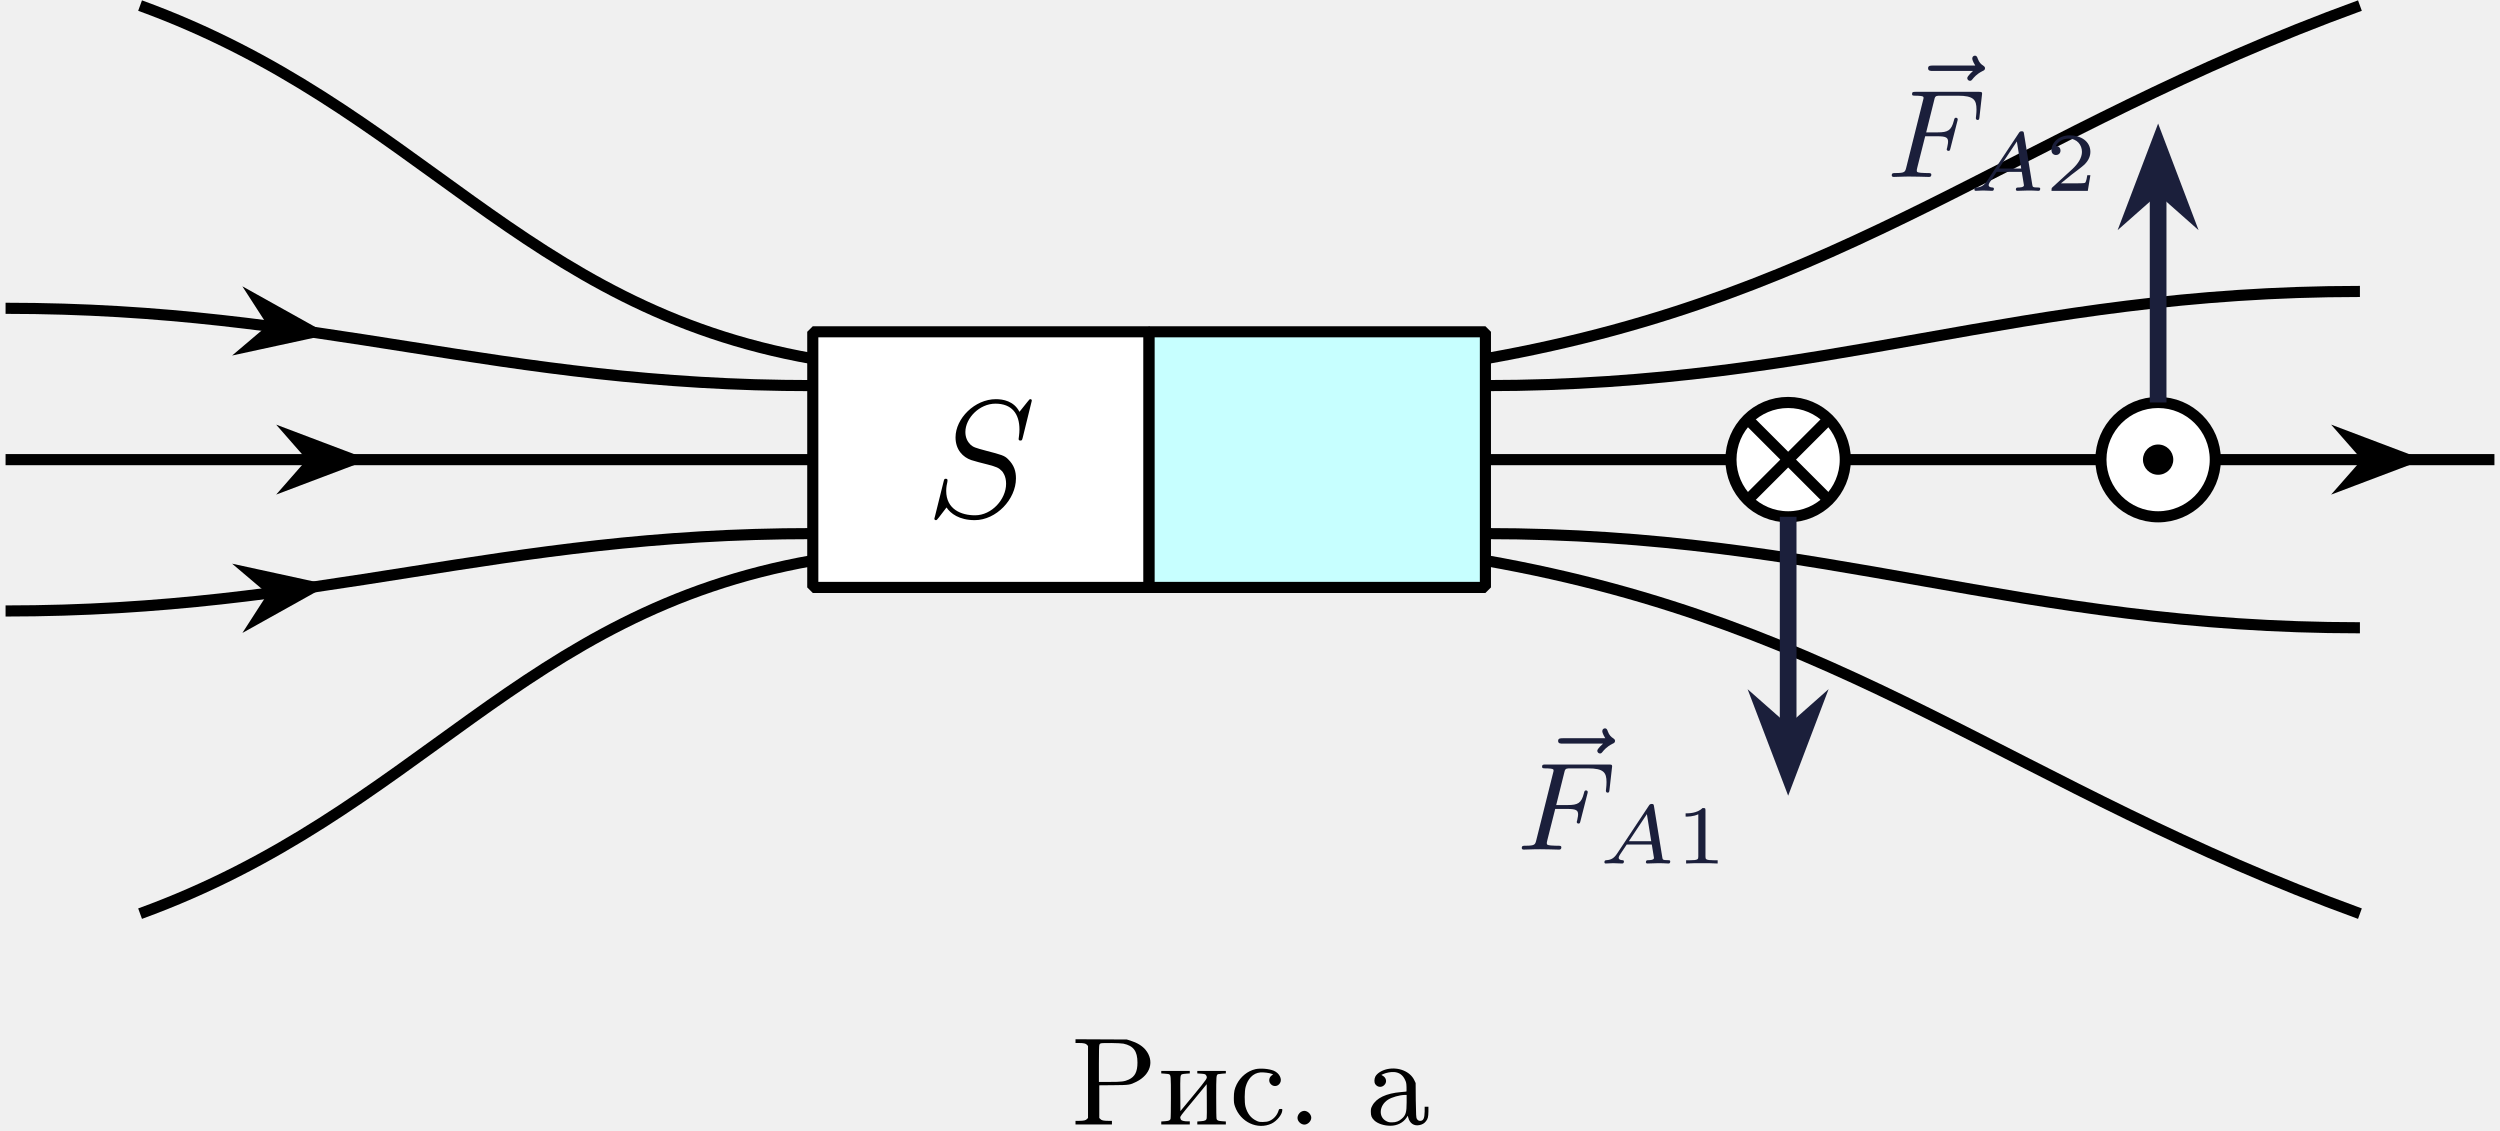
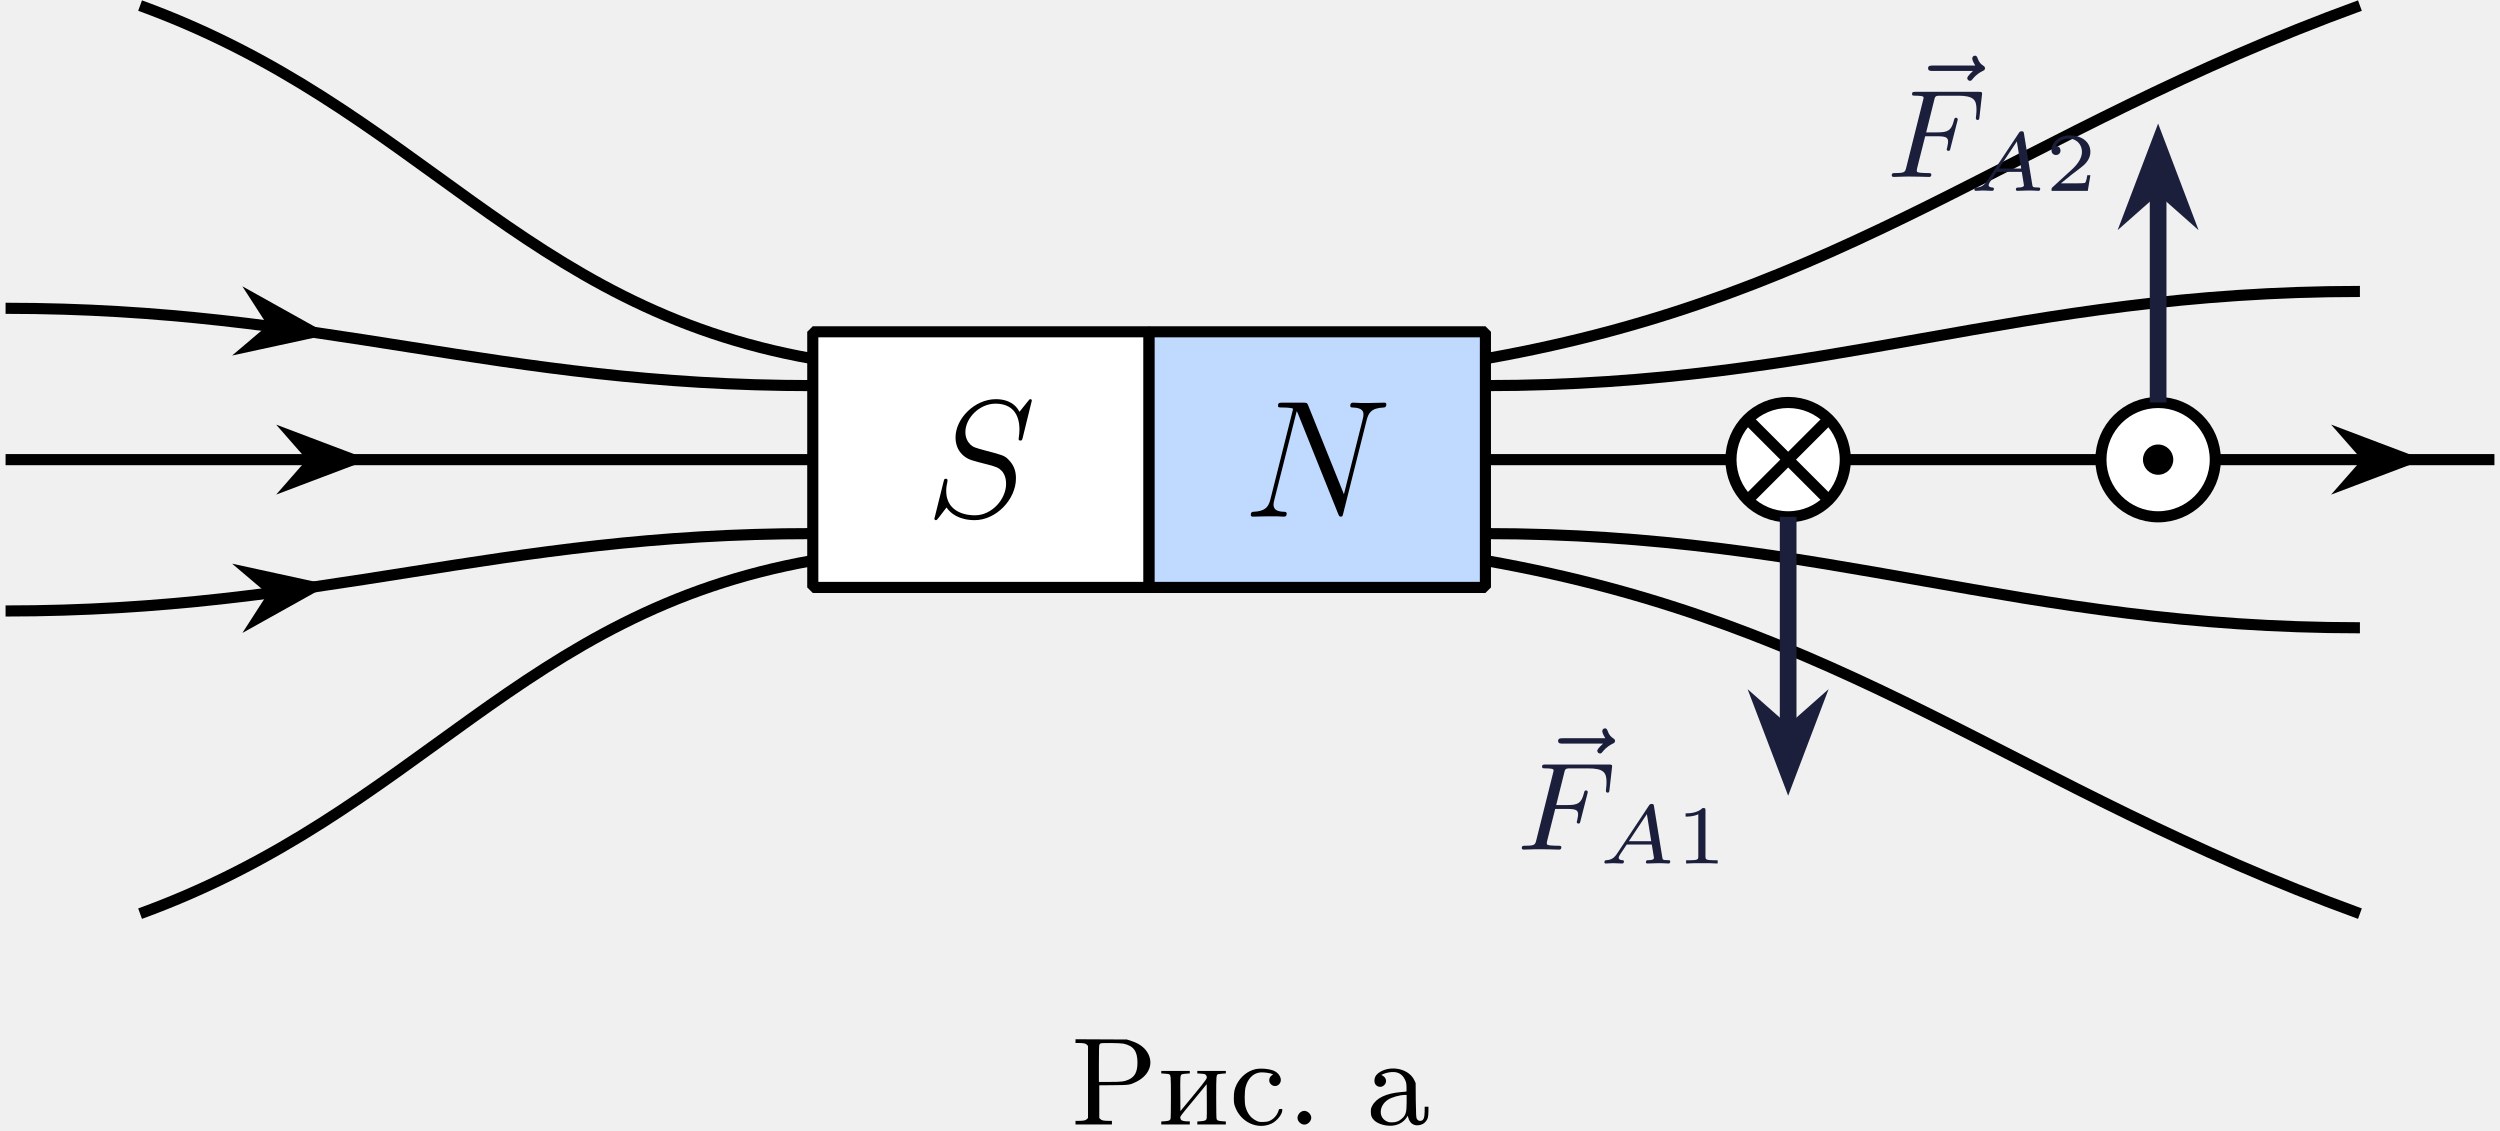
<svg xmlns="http://www.w3.org/2000/svg" xmlns:xlink="http://www.w3.org/1999/xlink" version="1.1" width="232.827pt" height="105.248pt" viewBox="-70.008 -70.008 179.098 80.96">
  <defs>
    <path id="g1-46" d="M1.031-.915C.888-.825 .78-.646 .78-.493C.771-.242 1.022 0 1.273 0C1.515 0 1.766-.242 1.766-.493C1.766-.735 1.515-.986 1.264-.986C1.201-.986 1.103-.959 1.031-.915Z" />
    <path id="g1-208" d="M.359-5.981V-5.846H.601C.95-5.846 1.103-5.81 1.184-5.712L1.255-5.631V-3.058V-.475L1.184-.403C1.103-.305 .95-.269 .601-.269H.359V-.134V-.009H1.659H2.968V-.134V-.269H2.717C2.367-.269 2.215-.305 2.134-.403L2.062-.475V-1.65V-2.815L3.075-2.824C4.223-2.833 4.259-2.842 4.716-3.067C5.738-3.578 6.025-4.555 5.38-5.353C5.147-5.64 4.761-5.873 4.295-6.016L4.035-6.097L2.197-6.106L.359-6.115ZM3.784-5.801C4.51-5.649 4.797-5.263 4.797-4.447C4.797-3.793 4.618-3.434 4.178-3.228C3.865-3.084 3.658-3.058 2.806-3.058H2.035V-4.367C2.035-5.227 2.044-5.694 2.071-5.73C2.089-5.765 2.125-5.801 2.161-5.819C2.277-5.864 3.551-5.846 3.784-5.801Z" />
    <path id="g1-224" d="M1.56-3.972C1.175-3.882 .852-3.676 .726-3.443C.646-3.282 .637-3.031 .708-2.914C.888-2.636 1.246-2.636 1.426-2.905C1.56-3.102 1.488-3.362 1.273-3.488L1.157-3.56L1.291-3.622C1.515-3.721 1.847-3.784 2.071-3.766C2.43-3.739 2.69-3.56 2.851-3.21C2.932-3.04 2.95-2.977 2.959-2.69C2.968-2.511 2.959-2.367 2.95-2.367C2.932-2.367 2.762-2.349 2.573-2.331C1.497-2.242 .789-1.901 .502-1.345C.412-1.175 .403-1.121 .403-.915C.403-.628 .457-.493 .646-.305C.879-.072 1.363 .09 1.82 .081C2.277 .081 2.708-.126 2.95-.484L3.049-.637L3.084-.502C3.192-.09 3.497 .117 3.882 .036C4.089 0 4.25-.099 4.358-.251C4.492-.421 4.519-.547 4.528-.933V-1.282H4.394H4.259V-.933C4.25-.448 4.169-.269 3.936-.269C3.829-.269 3.757-.314 3.694-.421C3.649-.511 3.64-.655 3.622-1.748L3.613-2.977L3.515-3.183C3.219-3.811 2.376-4.151 1.56-3.972ZM2.968-1.587C2.968-.879 2.905-.664 2.618-.421C2.421-.242 2.206-.161 1.928-.161C1.722-.161 1.668-.17 1.506-.251C.933-.547 .995-1.372 1.632-1.784C1.91-1.964 2.457-2.116 2.824-2.125H2.968Z" />
    <path id="g1-232" d="M.233-3.757V-3.667L.484-3.649C.619-3.64 .753-3.622 .78-3.613C.924-3.551 .924-3.506 .924-1.946C.924-1.094 .915-.448 .897-.403C.852-.296 .771-.26 .484-.242L.233-.224V-.117V-.009H1.255H2.277V-.126V-.233H2.107C1.892-.233 1.713-.278 1.659-.332C1.632-.359 1.605-.421 1.596-.484C1.578-.583 1.605-.619 2.537-1.739L3.488-2.896L3.497-1.722C3.506-1.076 3.497-.502 3.488-.448C3.461-.314 3.371-.26 3.067-.242L2.815-.224V-.117V-.009H3.838H4.86V-.117V-.224L4.609-.242C4.322-.26 4.232-.296 4.196-.403C4.178-.448 4.169-1.094 4.169-1.946C4.169-3.506 4.169-3.551 4.304-3.613C4.34-3.622 4.474-3.64 4.609-3.649L4.86-3.667V-3.757V-3.847H3.838H2.815V-3.757V-3.667L3.067-3.649C3.362-3.631 3.407-3.613 3.461-3.506C3.551-3.327 3.551-3.327 2.555-2.116L1.605-.968L1.596-2.188C1.587-3.461 1.587-3.533 1.713-3.604C1.748-3.622 1.892-3.64 2.026-3.649L2.277-3.667V-3.757V-3.847H1.255H.233Z" />
    <path id="g1-241" d="M1.865-3.972C1.3-3.847 .798-3.434 .52-2.887C.359-2.555 .314-2.349 .314-1.919C.314-1.587 .323-1.515 .395-1.3C.789-.17 2.017 .395 3.013-.072C3.389-.251 3.775-.717 3.784-1.022C3.793-1.121 3.784-1.121 3.676-1.121C3.56-1.121 3.551-1.121 3.506-.968C3.398-.646 3.147-.377 2.851-.26C2.717-.206 2.618-.197 2.394-.188C2.134-.188 2.089-.197 1.91-.287C1.533-.466 1.282-.798 1.148-1.282C1.067-1.578 1.076-2.385 1.157-2.699C1.246-3.013 1.354-3.21 1.533-3.407C1.722-3.604 1.946-3.712 2.215-3.739C2.439-3.757 2.869-3.703 3.022-3.64L3.129-3.596L3.04-3.533C2.851-3.407 2.789-3.147 2.914-2.959C3.093-2.69 3.461-2.699 3.622-2.977C3.793-3.255 3.578-3.685 3.183-3.856C2.851-3.999 2.224-4.053 1.865-3.972Z" />
    <path id="g4-49" d="M2.146-3.796C2.146-3.975 2.122-3.975 1.943-3.975C1.548-3.593 .938-3.593 .723-3.593V-3.359C.879-3.359 1.273-3.359 1.632-3.527V-.508C1.632-.311 1.632-.233 1.016-.233H.759V0C1.088-.024 1.554-.024 1.889-.024S2.69-.024 3.019 0V-.233H2.762C2.146-.233 2.146-.311 2.146-.508V-3.796Z" />
    <path id="g4-50" d="M3.216-1.118H2.995C2.983-1.034 2.923-.64 2.833-.574C2.792-.538 2.307-.538 2.224-.538H1.106L1.871-1.16C2.074-1.321 2.606-1.704 2.792-1.883C2.971-2.062 3.216-2.367 3.216-2.792C3.216-3.539 2.54-3.975 1.739-3.975C.968-3.975 .43-3.467 .43-2.905C.43-2.6 .687-2.564 .753-2.564C.903-2.564 1.076-2.672 1.076-2.887C1.076-3.019 .998-3.21 .735-3.21C.873-3.515 1.237-3.742 1.65-3.742C2.277-3.742 2.612-3.276 2.612-2.792C2.612-2.367 2.331-1.931 1.913-1.548L.496-.251C.436-.191 .43-.185 .43 0H3.031L3.216-1.118Z" />
    <path id="g2-65" d="M1.351-.729C1.124-.383 .921-.263 .586-.239C.502-.233 .43-.227 .43-.09C.43-.03 .478 0 .52 0C.687 0 .885-.024 1.058-.024C1.201-.024 1.554 0 1.698 0C1.763 0 1.829-.03 1.829-.149C1.829-.233 1.745-.239 1.728-.239C1.584-.245 1.453-.281 1.453-.412C1.453-.484 1.518-.586 1.536-.622L2.026-1.357H3.826L3.981-.395C3.981-.239 3.634-.239 3.575-.239C3.497-.239 3.401-.239 3.401-.09C3.401-.06 3.431 0 3.503 0C3.682 0 4.119-.024 4.298-.024C4.417-.024 4.531-.018 4.651-.018S4.902 0 5.015 0C5.051 0 5.147 0 5.147-.149C5.147-.239 5.069-.239 4.979-.239C4.609-.239 4.603-.281 4.579-.43L3.981-4.107C3.963-4.214 3.957-4.268 3.826-4.268C3.7-4.268 3.664-4.22 3.61-4.136L1.351-.729ZM2.182-1.596L3.473-3.539L3.784-1.596H2.182Z" />
    <path id="g0-70" d="M2.789-2.914H3.667C4.304-2.914 4.429-2.806 4.429-2.52C4.429-2.493 4.42-2.331 4.367-2.116C4.331-2.008 4.331-2 4.331-1.982C4.331-1.946 4.358-1.865 4.456-1.865S4.564-1.91 4.6-2.053L5.093-3.99C5.102-4.026 5.12-4.08 5.12-4.125C5.12-4.178 5.084-4.241 4.994-4.241C4.896-4.241 4.878-4.178 4.842-4.026C4.663-3.327 4.411-3.192 3.685-3.192H2.86C2.977-3.685 3.434-5.523 3.47-5.64C3.533-5.819 3.631-5.819 3.9-5.819H5.138C6.267-5.819 6.465-5.523 6.465-4.833C6.465-4.528 6.42-4.286 6.42-4.214S6.465-4.08 6.545-4.08C6.653-4.08 6.662-4.142 6.68-4.304L6.868-5.972C6.868-6.097 6.779-6.097 6.608-6.097H2.116C1.937-6.097 1.847-6.097 1.847-5.936C1.847-5.819 1.937-5.819 2.125-5.819C2.161-5.819 2.322-5.819 2.466-5.801C2.663-5.774 2.672-5.738 2.672-5.658C2.672-5.631 2.672-5.613 2.627-5.452L1.435-.681C1.354-.359 1.336-.278 .664-.278C.493-.278 .395-.278 .395-.117C.395-.063 .421 0 .529 0C.628 0 1.049-.009 1.139-.018C1.21-.027 1.524-.027 1.722-.027C1.892-.027 2.143-.018 2.358-.018S2.824 0 3.04 0C3.111 0 3.228 0 3.228-.161C3.228-.278 3.138-.278 2.95-.278C2.932-.278 2.699-.278 2.484-.296C2.206-.323 2.188-.359 2.188-.466C2.188-.484 2.188-.538 2.224-.672L2.789-2.914Z" />
    <path id="g0-126" d="M4.86-5.326C4.842-5.308 4.447-4.958 4.447-4.815C4.447-4.707 4.537-4.618 4.645-4.618C4.734-4.618 4.779-4.68 4.815-4.725C4.914-4.851 5.12-5.102 5.523-5.308C5.631-5.353 5.721-5.398 5.721-5.523C5.721-5.622 5.631-5.676 5.586-5.712C5.452-5.792 5.299-5.927 5.2-6.205C5.165-6.312 5.129-6.42 4.994-6.42C4.914-6.42 4.806-6.357 4.806-6.223C4.806-6.061 4.985-5.765 5.021-5.712H1.973C1.82-5.712 1.641-5.712 1.641-5.523C1.641-5.326 1.811-5.326 1.973-5.326H4.86Z" />
+     <path id="g3-78" d="M8.847-6.91C8.978-7.424 9.17-7.783 10.078-7.819C10.114-7.819 10.258-7.831 10.258-8.034C10.258-8.165 10.15-8.165 10.102-8.165C9.863-8.165 9.253-8.141 9.014-8.141H8.44C8.273-8.141 8.058-8.165 7.89-8.165C7.819-8.165 7.675-8.165 7.675-7.938C7.675-7.819 7.771-7.819 7.855-7.819C8.572-7.795 8.62-7.52 8.62-7.305C8.62-7.197 8.608-7.161 8.572-6.994L7.221-1.602L4.663-7.962C4.579-8.153 4.567-8.165 4.304-8.165H2.845C2.606-8.165 2.499-8.165 2.499-7.938C2.499-7.819 2.582-7.819 2.809-7.819C2.869-7.819 3.575-7.819 3.575-7.711C3.575-7.687 3.551-7.592 3.539-7.556L1.949-1.219C1.805-.634 1.518-.383 .729-.347C.669-.347 .55-.335 .55-.12C.55 0 .669 0 .705 0C.944 0 1.554-.024 1.793-.024H2.367C2.534-.024 2.738 0 2.905 0C2.989 0 3.12 0 3.12-.227C3.12-.335 3.001-.347 2.953-.347C2.558-.359 2.176-.43 2.176-.861C2.176-.956 2.2-1.064 2.224-1.16L3.838-7.556C3.909-7.436 3.909-7.412 3.957-7.305L6.802-.215C6.862-.072 6.886 0 6.994 0C7.113 0 7.125-.036 7.173-.239L8.847-6.91Z" />
    <path id="g3-83" d="M7.592-8.309C7.592-8.416 7.508-8.416 7.484-8.416C7.436-8.416 7.424-8.404 7.281-8.225C7.209-8.141 6.719-7.52 6.707-7.508C6.312-8.285 5.523-8.416 5.021-8.416C3.503-8.416 2.128-7.03 2.128-5.679C2.128-4.782 2.666-4.256 3.252-4.053C3.383-4.005 4.089-3.814 4.447-3.73C5.057-3.563 5.212-3.515 5.464-3.252C5.511-3.192 5.75-2.917 5.75-2.355C5.75-1.243 4.722-.096 3.527-.096C2.546-.096 1.459-.514 1.459-1.853C1.459-2.08 1.506-2.367 1.542-2.487C1.542-2.523 1.554-2.582 1.554-2.606C1.554-2.654 1.53-2.714 1.435-2.714C1.327-2.714 1.315-2.69 1.267-2.487L.658-.036C.658-.024 .61 .132 .61 .143C.61 .251 .705 .251 .729 .251C.777 .251 .789 .239 .933 .06L1.482-.658C1.769-.227 2.391 .251 3.503 .251C5.045 .251 6.456-1.243 6.456-2.738C6.456-3.24 6.336-3.682 5.882-4.125C5.631-4.376 5.416-4.435 4.316-4.722C3.515-4.937 3.407-4.973 3.192-5.165C2.989-5.368 2.833-5.655 2.833-6.061C2.833-7.066 3.85-8.094 4.985-8.094C6.157-8.094 6.707-7.376 6.707-6.241C6.707-5.93 6.647-5.607 6.647-5.559C6.647-5.452 6.743-5.452 6.779-5.452C6.886-5.452 6.898-5.487 6.946-5.679L7.592-8.309Z" />
  </defs>
  <g id="page1">
    <path d="M-69.609-37.082H-11.781" stroke="#000" fill="none" stroke-width=".797" stroke-miterlimit="10" stroke-linejoin="bevel" />
    <path d="M-44.723-37.082L-48.875-38.652L-47.5-37.082L-48.875-35.512Z" />
    <path d="M-44.723-37.082L-48.875-38.652L-47.5-37.082L-48.875-35.512Z" stroke="#000" fill="none" stroke-width=".797" stroke-miterlimit="10" />
    <path d="M-69.609-26.238C-46.883-26.238-34.512-31.781-11.781-31.781" stroke="#000" fill="none" stroke-width=".797" stroke-miterlimit="10" stroke-linejoin="bevel" />
    <path d="M-47.566-27.953L-51.906-28.898L-50.313-27.547L-51.445-25.789Z" />
    <path d="M-47.566-27.953L-51.906-28.898L-50.313-27.547L-51.445-25.789Z" stroke="#000" fill="none" stroke-width=".797" stroke-miterlimit="10" />
    <path d="M-69.609-47.922C-46.883-47.922-34.512-42.383-11.781-42.383" stroke="#000" fill="none" stroke-width=".797" stroke-miterlimit="10" stroke-linejoin="bevel" />
    <path d="M-47.566-46.207L-51.445-48.371L-50.313-46.617L-51.906-45.266Z" />
    <path d="M-47.566-46.207L-51.445-48.371L-50.313-46.617L-51.906-45.266Z" stroke="#000" fill="none" stroke-width=".797" stroke-miterlimit="10" />
    <path d="M-11.781-44.309C-32.734-48.004-39.98-62.332-59.973-69.609" stroke="#000" fill="none" stroke-width=".797" stroke-miterlimit="10" stroke-linejoin="bevel" />
    <path d="M-11.781-29.852C-32.734-26.156-39.98-11.828-59.973-4.555" stroke="#000" fill="none" stroke-width=".797" stroke-miterlimit="10" stroke-linejoin="bevel" />
    <path d="M36.406-37.082H108.691" stroke="#000" fill="none" stroke-width=".797" stroke-miterlimit="10" stroke-linejoin="bevel" />
    <path d="M102.496-37.082L98.344-38.652L99.723-37.082L98.344-35.512Z" />
    <path d="M102.496-37.082L98.344-38.652L99.723-37.082L98.344-35.512Z" stroke="#000" fill="none" stroke-width=".797" stroke-miterlimit="10" />
    <path d="M36.406-44.309C62.387-48.891 74.266-60.586 99.055-69.609" stroke="#000" fill="none" stroke-width=".797" stroke-miterlimit="10" stroke-linejoin="bevel" />
    <path d="M36.406-29.852C62.387-25.273 74.266-13.574 99.055-4.555" stroke="#000" fill="none" stroke-width=".797" stroke-miterlimit="10" stroke-linejoin="bevel" />
    <path d="M36.406-42.383C61.031-42.383 74.434-49.129 99.055-49.129" stroke="#000" fill="none" stroke-width=".797" stroke-miterlimit="10" stroke-linejoin="bevel" />
    <path d="M36.406-31.781C61.031-31.781 74.434-25.035 99.055-25.035" stroke="#000" fill="none" stroke-width=".797" stroke-miterlimit="10" stroke-linejoin="bevel" />
    <path d="M-11.781-27.926V-46.238H12.312V-27.926Z" fill="#fff" />
    <path d="M-11.781-27.926V-46.238H12.312V-27.926Z" stroke="#000" fill="none" stroke-width=".797" stroke-miterlimit="10" stroke-linejoin="bevel" />
-     <path d="M12.312-27.926V-46.238H36.406V-27.926Z" fill="#c7ffff" />
+     <path d="M12.312-27.926V-46.238H36.406V-27.926Z" fill="#bfd9ff" />
    <path d="M12.312-27.926V-46.238H36.406V-27.926Z" stroke="#000" fill="none" stroke-width=".797" stroke-miterlimit="10" stroke-linejoin="bevel" />
+     <g transform="matrix(1 0 0 1 6.7361 4.0847)">
+       <use x="12.313" y="-37.081" xlink:href="#g3-78" />
+     </g>
    <g transform="matrix(1 0 0 1 -15.99516 4.0847)">
      <use x="12.313" y="-37.081" xlink:href="#g3-83" />
    </g>
    <path d="M62.188-37.082C62.188-39.344 60.355-41.176 58.094-41.176C55.832-41.176 53.996-39.344 53.996-37.082C53.996-34.82 55.832-32.984 58.094-32.984C60.355-32.984 62.188-34.82 62.188-37.082Z" fill="#fff" />
    <path d="M62.188-37.082C62.188-39.344 60.355-41.176 58.094-41.176C55.832-41.176 53.996-39.344 53.996-37.082C53.996-34.82 55.832-32.984 58.094-32.984C60.355-32.984 62.188-34.82 62.188-37.082Z" stroke="#000" fill="none" stroke-width=".797" stroke-miterlimit="10" stroke-linejoin="bevel" />
    <path d="M55.203-34.191L60.984-39.973M55.203-39.973L60.984-34.191" stroke="#000" fill="none" stroke-width=".797" stroke-miterlimit="10" stroke-linejoin="bevel" />
    <path d="M88.695-37.082C88.695-39.344 86.859-41.176 84.598-41.176C82.336-41.176 80.5-39.344 80.5-37.082C80.5-34.82 82.336-32.984 84.598-32.984C86.859-32.984 88.695-34.82 88.695-37.082Z" fill="#fff" />
    <path d="M88.695-37.082C88.695-39.344 86.859-41.176 84.598-41.176C82.336-41.176 80.5-39.344 80.5-37.082C80.5-34.82 82.336-32.984 84.598-32.984C86.859-32.984 88.695-34.82 88.695-37.082Z" stroke="#000" fill="none" stroke-width=".797" stroke-miterlimit="10" stroke-linejoin="bevel" />
    <path d="M85.684-37.082C85.684-37.68 85.195-38.164 84.598-38.164C84-38.164 83.512-37.68 83.512-37.082C83.512-36.48 84-35.996 84.598-35.996C85.195-35.996 85.684-36.48 85.684-37.082Z" />
    <path d="M58.094-32.984V-17.578" stroke="#1b1f3b" fill="none" stroke-width="1.196" stroke-miterlimit="10" stroke-linejoin="bevel" />
    <path d="M58.094-14.687L59.574-18.586L58.094-17.277L56.609-18.586Z" fill="#1b1f3b" />
    <path d="M58.094-14.687L59.574-18.586L58.094-17.277L56.609-18.586Z" stroke="#1b1f3b" fill="none" stroke-width="1.196" stroke-miterlimit="10" />
    <g fill="#1b1f3b" transform="matrix(1 0 0 1 26.3037 27.93806)">
      <use x="13.669" y="-39.348" xlink:href="#g0-126" />
      <use x="12.313" y="-37.081" xlink:href="#g0-70" />
      <use x="18.197" y="-36.085" xlink:href="#g2-65" />
      <use x="23.721" y="-36.085" xlink:href="#g4-49" />
    </g>
    <path d="M84.598-41.176V-56.586" stroke="#1b1f3b" fill="none" stroke-width="1.196" stroke-miterlimit="10" stroke-linejoin="bevel" />
    <path d="M84.598-59.473L83.117-55.574L84.598-56.883L86.078-55.574Z" fill="#1b1f3b" />
    <path d="M84.598-59.473L83.117-55.574L84.598-56.883L86.078-55.574Z" stroke="#1b1f3b" fill="none" stroke-width="1.196" stroke-miterlimit="10" />
    <g fill="#1b1f3b" transform="matrix(1 0 0 1 52.8083 -20.2518)">
      <use x="13.669" y="-39.348" xlink:href="#g0-126" />
      <use x="12.313" y="-37.081" xlink:href="#g0-70" />
      <use x="18.197" y="-36.085" xlink:href="#g2-65" />
      <use x="23.721" y="-36.085" xlink:href="#g4-50" />
    </g>
    <g transform="matrix(1 0 0 1 -5.63132 47.6386)">
      <use x="12.313" y="-37.081" xlink:href="#g1-208" />
      <use x="18.582" y="-37.081" xlink:href="#g1-232" />
      <use x="23.701" y="-37.081" xlink:href="#g1-241" />
      <use x="27.795" y="-37.081" xlink:href="#g1-46" />
      <use x="33.426" y="-37.081" xlink:href="#g1-224" />
    </g>
  </g>
</svg>
